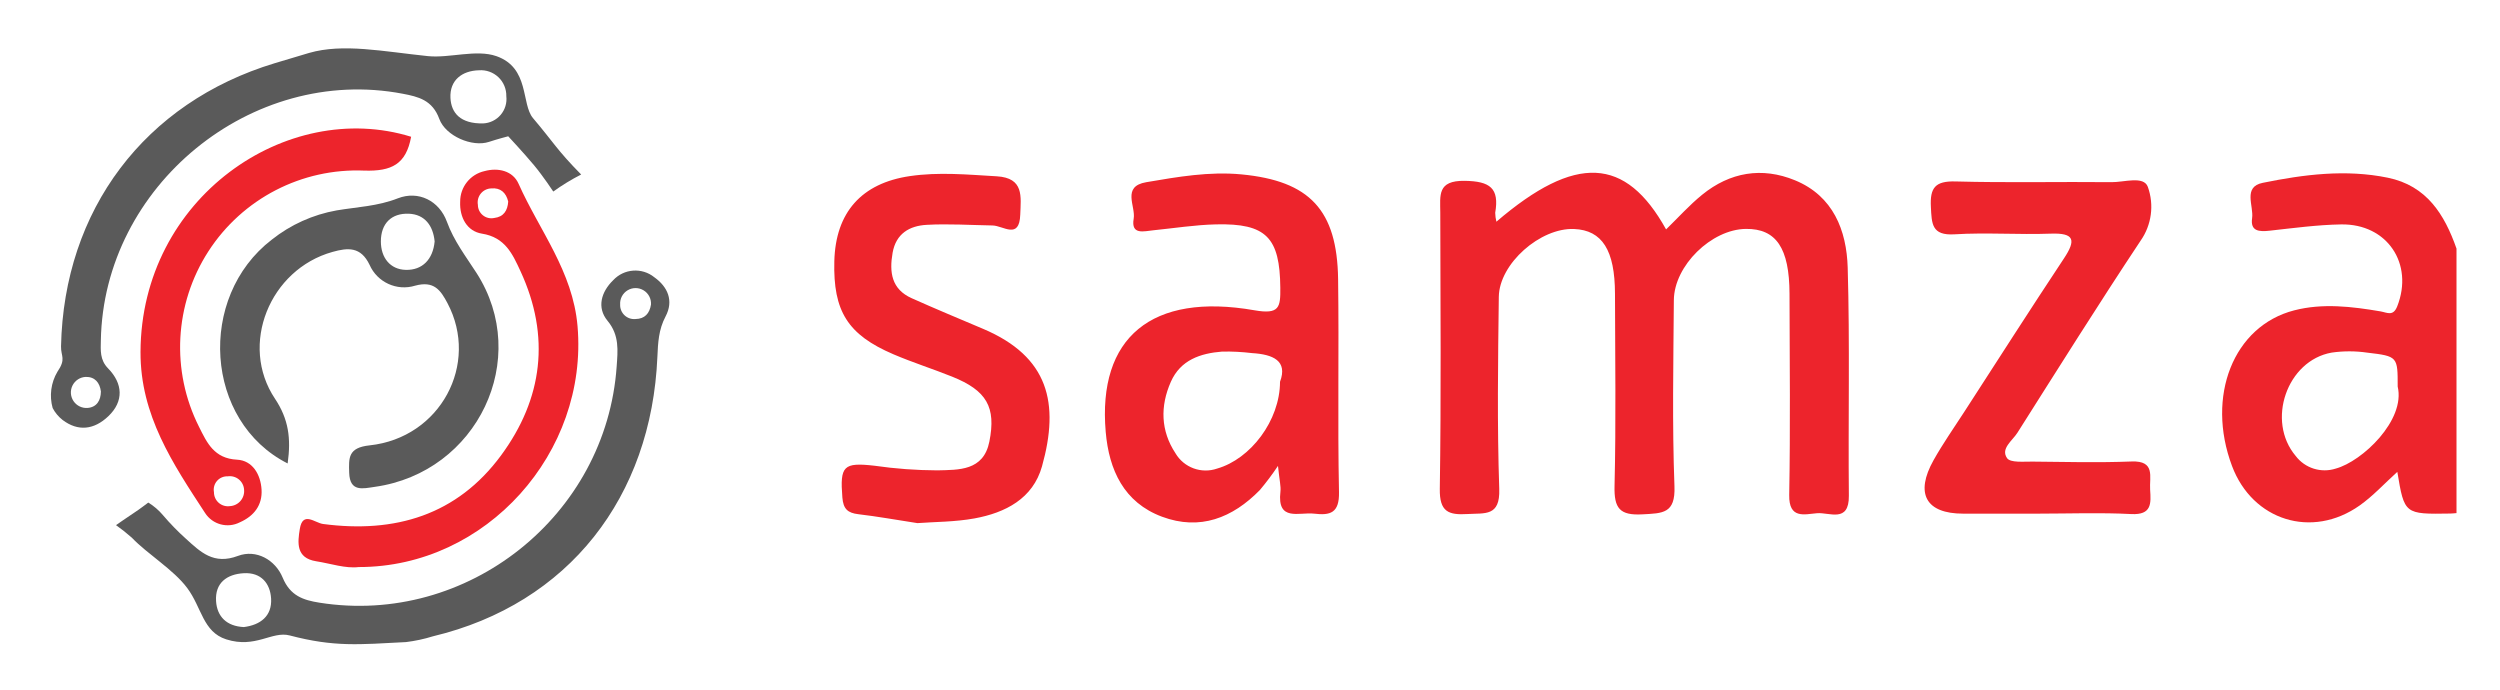
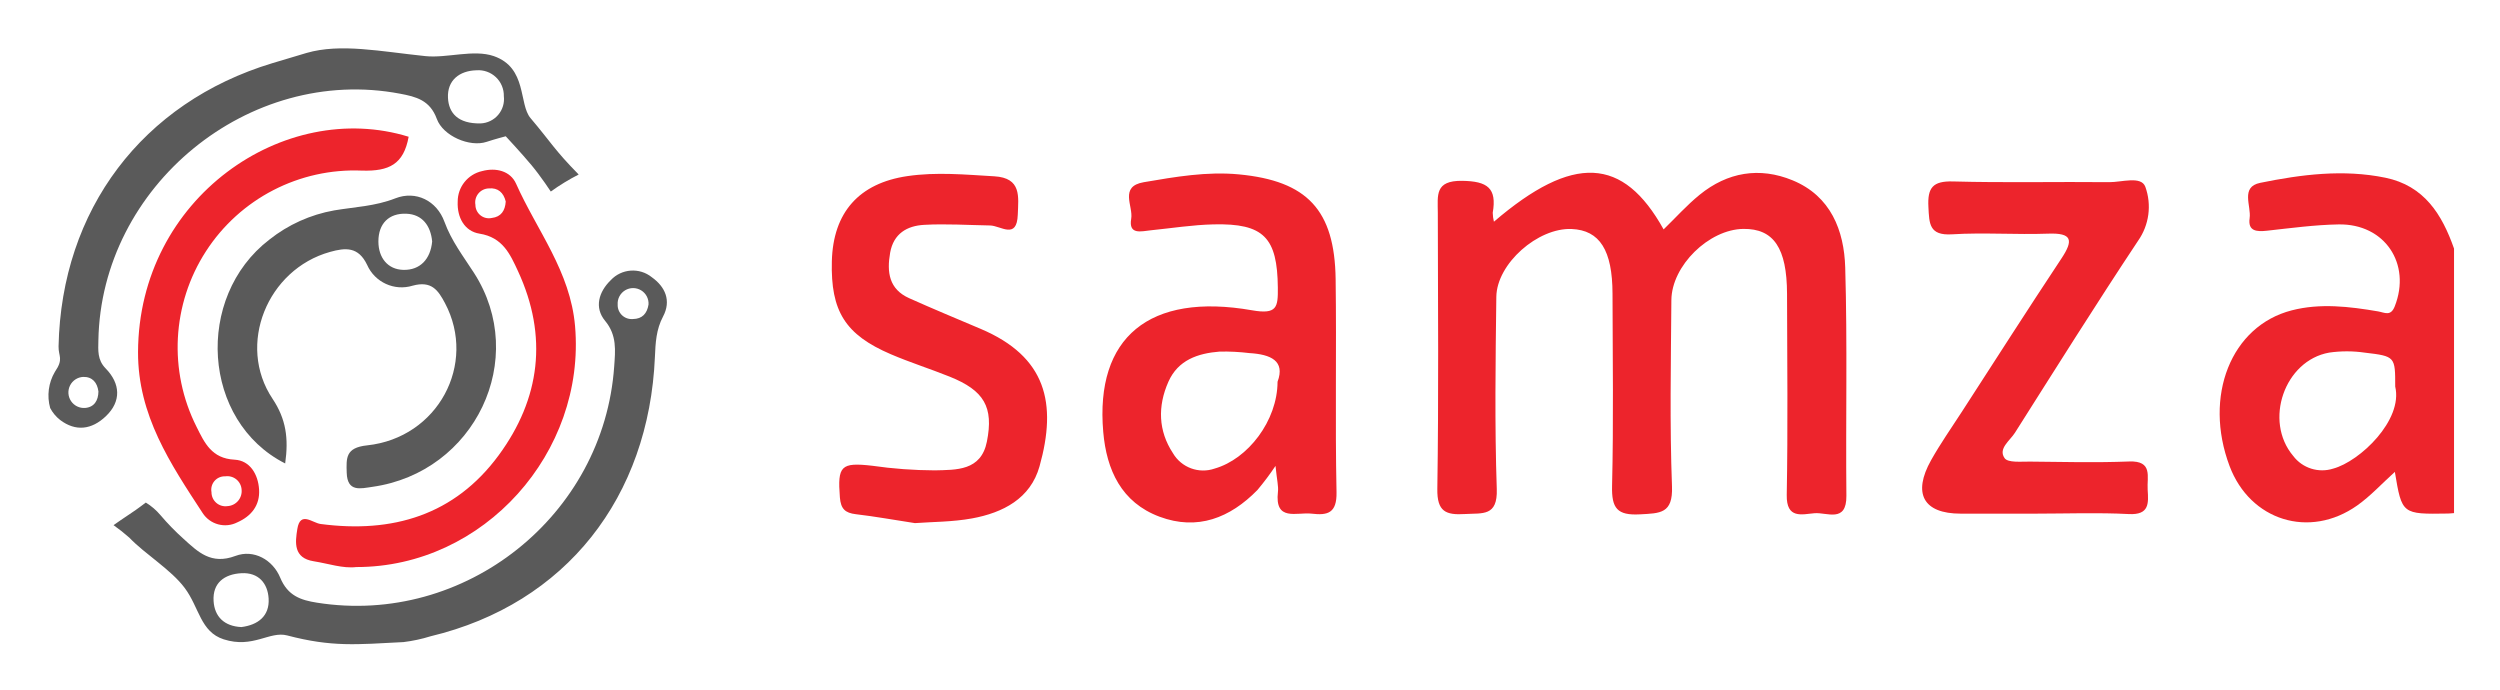
- <svg xmlns="http://www.w3.org/2000/svg" viewBox="-4.72 -5.72 505.44 139.44">
+ <svg xmlns="http://www.w3.org/2000/svg" role="img" viewBox="-4.22 -5.72 505.44 139.44">
  <defs>
    <style>.cls-1{fill:#ed242c}.cls-2{fill:#5a5a5a}</style>
  </defs>
  <path d="M491.926 98.016c-.404.03-.807.082-1.211.089-9.322.154-9.322.153-10.753-8.424-2.614 2.36-4.9 4.872-7.608 6.789-9.66 6.834-21.672 3.049-25.81-7.968-5.302-14.111.274-28.31 12.574-31.478 5.758-1.484 11.645-.775 17.448.212 1.33.227 2.552 1.073 3.376-1.02 3.383-8.591-2.013-16.728-11.349-16.565-4.831.085-9.659.743-14.474 1.273-2.085.23-3.901.123-3.517-2.527.36-2.483-1.92-6.327 2.146-7.153 8.325-1.692 16.78-2.782 25.283-1.036 7.864 1.615 11.47 7.414 13.895 14.331zm-11.892-25.584c.007-6.044.017-6.13-6.14-6.854a25.132 25.132 0 0 0-7.21-.01c-9.048 1.605-13.261 13.809-7.272 20.895a7.344 7.344 0 0 0 8.1 2.554c5.37-1.457 14.144-9.786 12.522-16.585z" class="cls-1" />
  <path d="M41.015 123.54c-4.728-1.514-4.929-6.423-7.888-10.383-2.805-3.754-8.003-6.823-11.195-10.171a37.795 37.795 0 0 0-3.198-2.536s2.678-1.87 3.616-2.47c1.044-.666 2.909-2.095 2.909-2.095a12.112 12.112 0 0 1 2.962 2.545 49.61 49.61 0 0 0 4.656 4.779c2.95 2.677 5.596 5.312 10.506 3.463 3.707-1.395 7.555.789 9.046 4.39 1.527 3.692 4.171 4.546 7.426 5.064 29.908 4.76 58.015-17.557 60.103-47.795.217-3.142.588-6.26-1.84-9.184-2.236-2.692-1.272-5.88 1.13-8.211a6.11 6.11 0 0 1 8.32-.602c2.703 1.927 3.97 4.736 2.265 7.941-1.395 2.624-1.524 5.321-1.646 8.173-1.21 28.246-17.885 49.906-45.386 56.48a30.996 30.996 0 0 1-5.44 1.167c-9.554.492-14.45 1.032-23.509-1.343-3.592-.942-6.908 2.687-12.837.788zm3.567-2.483c3.324-.42 5.717-2.198 5.508-5.767-.18-3.057-2.02-5.313-5.507-5.122-3.466.19-5.85 1.983-5.62 5.64.195 3.125 2.14 5.091 5.619 5.25zm82.314-65.205a3.125 3.125 0 1 0-6.237-.003 2.83 2.83 0 0 0 3.09 2.932c1.897-.025 2.859-1.134 3.147-2.93zM95.624 5.626c6.78 2.367 4.995 9.676 7.42 12.538 4.244 5.011 4.812 6.4 9.73 11.399a43.239 43.239 0 0 0-5.636 3.442s-2.002-3.05-3.87-5.294c-2.015-2.42-5.24-5.88-5.24-5.88s-2.22.579-3.876 1.13c-3.393 1.132-8.79-1.18-10.056-4.637-1.402-3.83-4.245-4.492-7.411-5.096C46.129 7.405 16.219 31.866 15.67 63.12c-.035 1.986-.226 3.915 1.46 5.637 3.01 3.076 3.206 6.662.065 9.663-2.911 2.783-6.148 3.12-9.257.77a7.465 7.465 0 0 1-2.015-2.42 9.41 9.41 0 0 1 .96-7.32c1.812-2.638.693-3.098.736-5.147C8.2 36.718 24.535 15.01 50.836 7.055c1.578-.477 4.953-1.5 6.919-2.068 6.89-1.994 14.952-.302 24.051.64 4.329.447 9.749-1.42 13.818 0zm-2.662 13.605a4.93 4.93 0 0 0 4.683-5.502 5.143 5.143 0 0 0-5.53-5.24c-3.437.085-5.944 2.02-5.764 5.593.15 3.017 1.992 5.24 6.611 5.15zM15.68 73.426c-.229-1.81-1.243-2.988-3.07-2.945a3.143 3.143 0 1 0 .39 6.273c1.833-.15 2.658-1.505 2.68-3.328z" class="cls-2" />
  <path d="M297.814 39.103c16.006-13.708 26.132-13.165 34.308 1.557 2.428-2.357 4.688-4.89 7.288-7.004 5.631-4.577 12.092-5.67 18.774-2.926 7.732 3.175 10.437 10.13 10.656 17.654.447 15.368.088 30.759.235 46.138.053 5.548-3.942 3.306-6.435 3.518-2.545.216-5.712 1.223-5.624-3.684.244-13.555.094-27.118.06-40.677-.024-9.257-2.702-13.19-8.822-13.12-6.956.078-14.512 7.43-14.562 14.413-.089 12.547-.35 25.107.124 37.637.21 5.539-2.402 5.433-6.459 5.658-4.623.256-5.765-1.214-5.656-5.73.314-12.945.116-25.903.091-38.855-.017-8.821-2.584-12.857-8.26-13.103-6.808-.296-15.146 6.994-15.23 13.723-.161 12.95-.347 25.915.09 38.853.189 5.588-2.893 4.833-6.387 5.049-3.893.24-5.702-.447-5.632-5.084.28-18.614.136-37.236.097-55.855-.007-3.477-.66-6.51 4.94-6.425 5.122.077 7.026 1.475 6.165 6.455a8.378 8.378 0 0 0 .239 1.808zm-44.157 49.37a55.457 55.457 0 0 1-3.662 4.882c-5.526 5.646-12.123 8.251-19.786 5.39-7.713-2.88-10.716-9.452-11.381-17.145-1.65-19.069 9.276-28.234 30.087-24.587 5.077.89 5.251-.636 5.213-4.573-.098-10.12-2.807-13.037-12.998-12.797-4.221.1-8.43.767-12.642 1.192-1.949.197-4.586 1.013-4.005-2.344.436-2.52-2.475-6.519 2.54-7.374 6.364-1.085 12.748-2.2 19.253-1.58 13.778 1.314 19.343 7.188 19.537 21.18.198 14.355-.114 28.72.18 43.072.085 4.218-1.77 4.732-5.032 4.34-2.989-.36-7.522 1.707-6.81-4.433.13-1.109-.195-2.27-.494-5.223zm.413-17.01c1.602-4.261-1.429-5.536-5.66-5.794a43.158 43.158 0 0 0-6.041-.308c-4.39.356-8.407 1.672-10.373 6.114-2.18 4.926-2.054 9.901.926 14.428a7.081 7.081 0 0 0 8.446 3.106c6.718-1.926 12.677-9.66 12.702-17.545zm153.277 26.664q-7.589.002-15.178 0c-7.498-.002-9.778-4.032-5.959-10.826 1.88-3.346 4.095-6.504 6.184-9.731 6.702-10.356 13.344-20.75 20.16-31.03 2.481-3.74 2.152-5.2-2.702-5.022-6.467.238-12.968-.263-19.42.136-4.653.287-4.598-2.18-4.774-5.545-.203-3.87.868-5.26 4.982-5.145 10.515.293 21.045.032 31.567.145 2.531.028 6.474-1.326 7.31.94a11.936 11.936 0 0 1-1.476 10.92c-8.501 12.803-16.665 25.831-24.895 38.814-1.017 1.603-3.433 3.2-2.084 5.125.677.966 3.355.678 5.131.697 6.678.072 13.364.238 20.032-.023 4.882-.192 3.588 3.113 3.76 5.705.183 2.75.363 5.143-3.821 4.924-6.257-.328-12.543-.085-18.817-.084zm-226.591 1.915c-4.362-.672-8.135-1.355-11.935-1.801-2.173-.255-3.051-1.073-3.236-3.392-.506-6.376.203-7.128 6.517-6.407a91.266 91.266 0 0 0 12.665.934c4.322-.114 9.351.139 10.538-5.805 1.397-7-.552-10.339-7.516-13.138-3.933-1.58-7.992-2.862-11.887-4.528-9.245-3.956-12.197-8.716-11.942-18.802.249-9.885 5.506-15.787 15.281-17.22 5.857-.857 11.688-.3 17.546.04 5.564.324 4.891 4.102 4.764 7.754-.179 5.128-3.436 2.224-5.608 2.187-4.445-.075-8.904-.372-13.332-.125-3.42.192-6.182 1.745-6.868 5.648-.69 3.93-.225 7.352 3.845 9.178 4.787 2.146 9.635 4.157 14.465 6.206 13.258 5.624 15.471 15.025 11.896 27.788-1.833 6.54-7.41 9.39-13.655 10.533-3.946.722-8.031.686-11.538.95z" class="cls-1" />
  <path d="M53.436 87.979c-16.81-8.507-18.36-33.607-3.207-45.247a29.342 29.342 0 0 1 13.124-5.917c4.117-.696 8.256-.828 12.347-2.433 4.156-1.63 8.379.465 9.933 4.728 1.425 3.907 3.814 6.983 5.98 10.347 11.173 17.35.215 40.331-20.55 43.252-2.363.332-5.068 1.13-5.186-2.859-.088-2.987-.244-5.064 4.112-5.527 14.331-1.522 22.28-16.459 15.757-28.757-1.4-2.64-2.737-4.568-6.537-3.53A7.62 7.62 0 0 1 70 47.824c-1.779-3.711-4.375-3.484-7.494-2.613C49.822 48.75 43.59 63.99 50.876 74.895c2.75 4.117 3.272 8.017 2.56 13.084zM83.153 43.1c-.299-3.197-2-5.483-5.216-5.611-3.51-.14-5.661 1.967-5.654 5.625.007 3.274 1.887 5.649 5.04 5.728 3.372.084 5.496-2.15 5.83-5.742z" class="cls-2" />
  <path d="M67.805 108.925c-2.688.328-5.602-.697-8.592-1.169-4.14-.653-3.76-3.793-3.32-6.53.59-3.674 3.044-1.228 4.7-1.01 14.539 1.924 27.092-1.78 35.999-13.878 8.438-11.463 10.004-24.07 3.918-37.23-1.594-3.445-3.095-6.846-7.789-7.59-3.005-.477-4.548-3.263-4.405-6.463a6.296 6.296 0 0 1 4.928-6.183c2.767-.751 5.712-.06 6.878 2.558 4.22 9.475 10.969 17.683 11.923 28.802 2.183 25.45-18.357 48.715-44.24 48.693zM98.027 35.02c-.433-1.798-1.57-2.825-3.422-2.648a2.825 2.825 0 0 0-2.709 3.316 2.726 2.726 0 0 0 3.317 2.659c1.885-.222 2.7-1.495 2.814-3.327zM78.4 21.93c-1.017 5.585-3.969 6.998-9.417 6.843A35.749 35.749 0 0 0 35.52 80.579c1.62 3.248 3.05 6.402 7.689 6.638 3.105.158 4.767 2.957 4.952 6.046.19 3.164-1.548 5.36-4.388 6.616a5.42 5.42 0 0 1-7.036-1.893c-6.495-9.944-13.096-19.74-13.049-32.536.117-31.175 29.59-51.299 54.714-43.52zM44.627 93.273a2.893 2.893 0 0 0-3.313-2.69 2.705 2.705 0 0 0-2.776 3.209 2.824 2.824 0 0 0 3.234 2.815 3.041 3.041 0 0 0 2.855-3.334z" class="cls-1" />
</svg>
